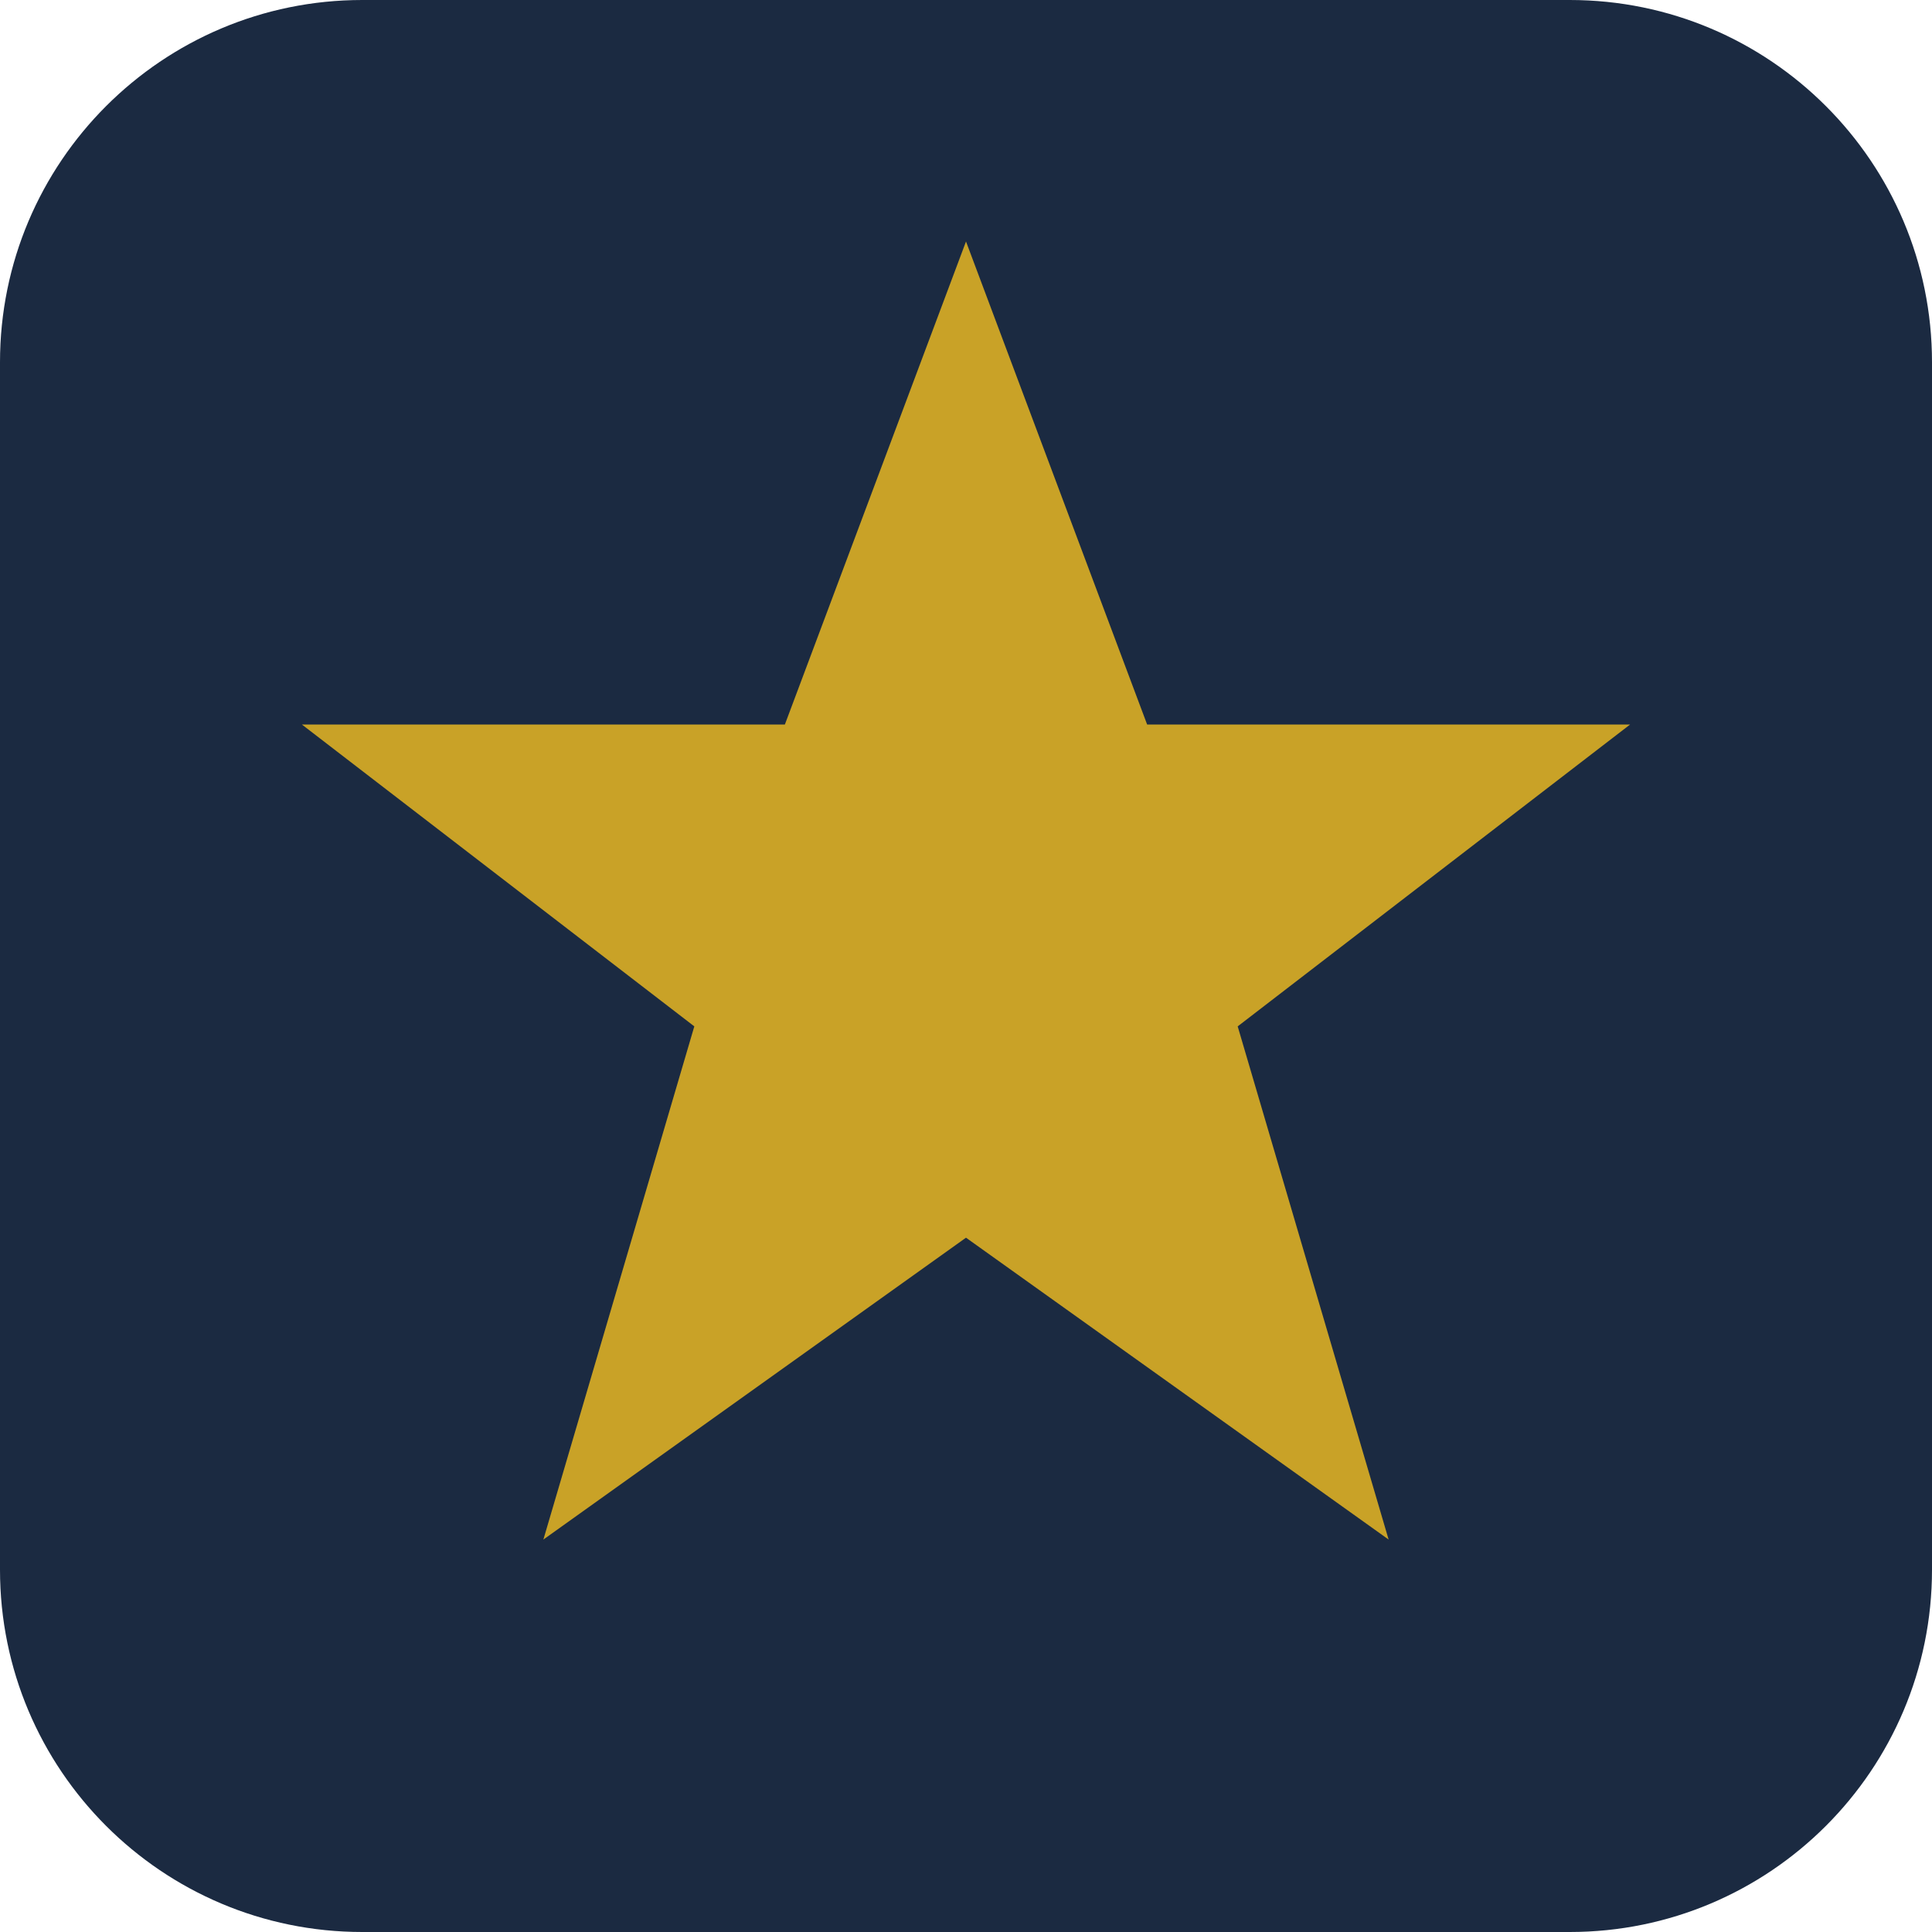
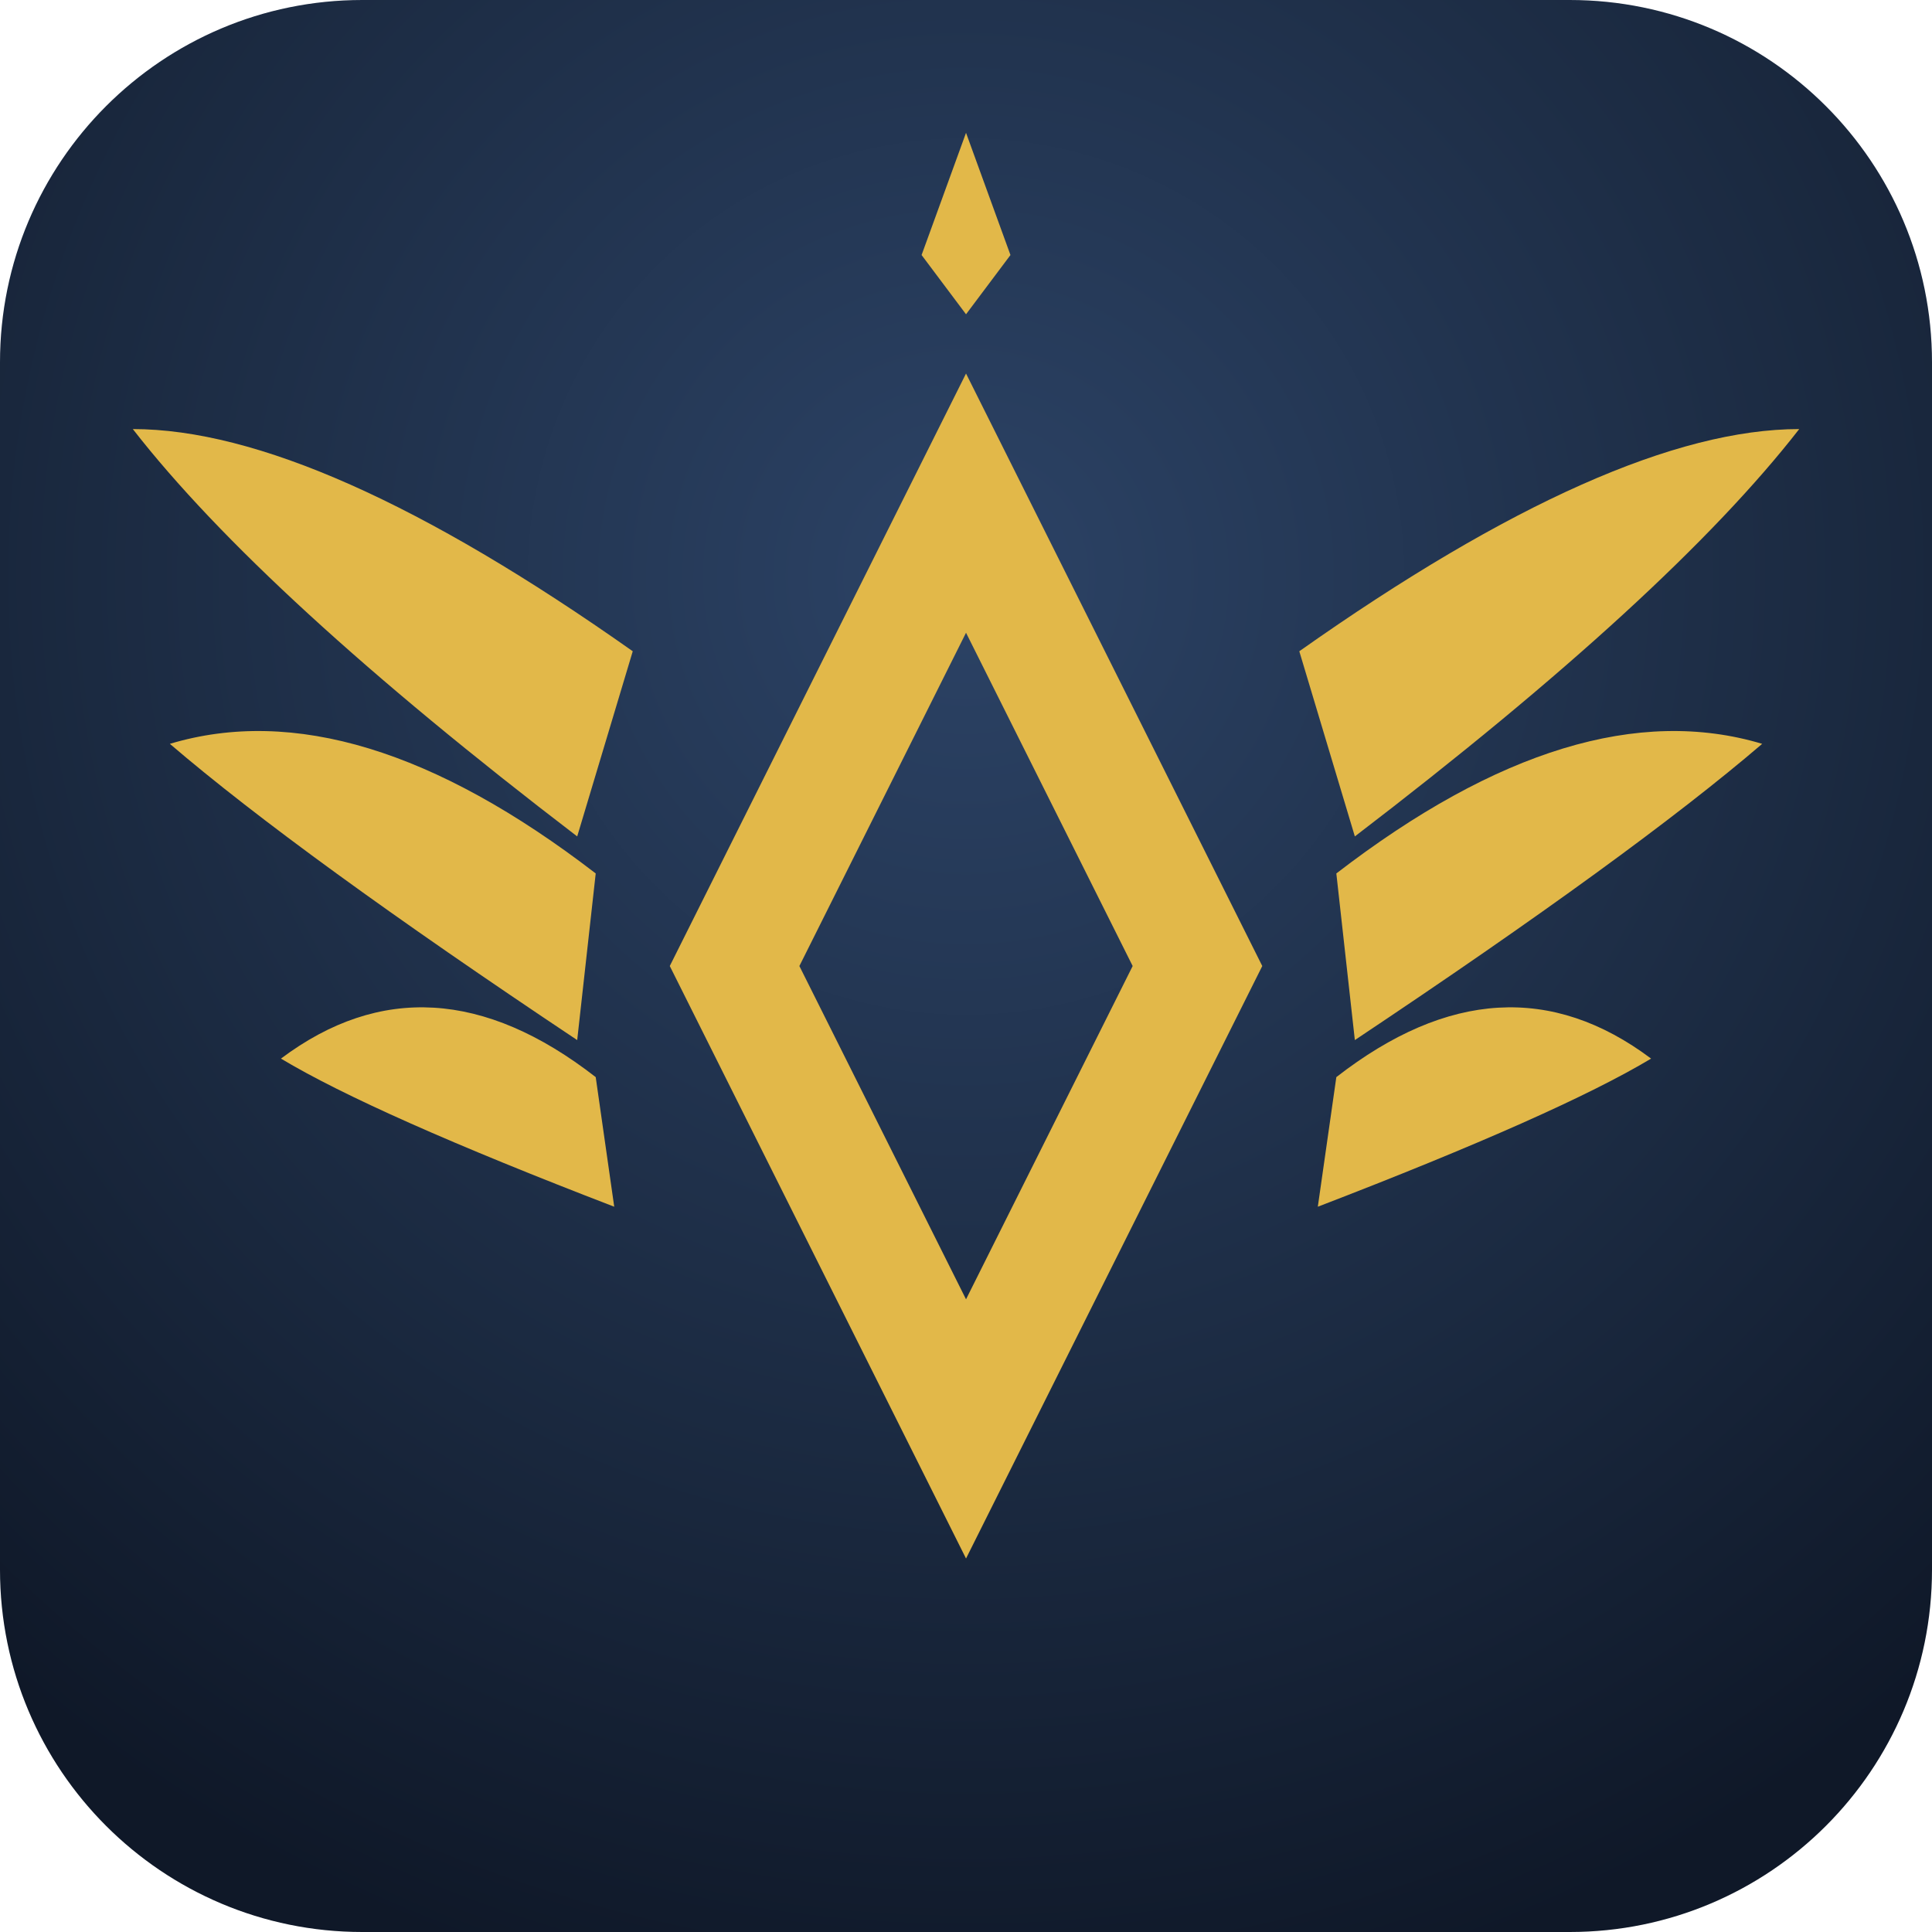
<svg xmlns="http://www.w3.org/2000/svg" viewBox="0 0 64 64">
-   <rect width="64" height="64" rx="12" fill="#1b2a41" />
-   <path d="M32 8l6 16h16l-13 10 5 17-14-10-14 10 5-17L10 24h16z" fill="#c9a227" />
+   <defs>
+     <radialGradient id="g" cx="50%" cy="30%" r="75%">
+       <stop offset="0" stop-color="#2c4366" />
+       <stop offset=".6" stop-color="#1b2a41" />
+       <stop offset="1" stop-color="#0f1828" />
+     </radialGradient>
+   </defs>
+   <rect width="64" height="64" rx="12" fill="url(#g)" />
+   <path transform="translate(2.560 2.560) scale(1.2267)" fill="#e2b849" fill-rule="evenodd" d="M24 8 32 24 24 40 16 24Z M24 15 28.5 24 24 33 19.5 24ZM15 15.5Q6.5 9.5 1.5 9.5Q5.0 14.0 13.5 20.5ZM14 21.5Q7.5 16.5 2.5 18Q6.0 21.0 13.5 26ZM14 27Q9.5 23.5 5.5 26.5Q8.0 28.0 14.5 30.5ZM33 15.5Q41.5 9.5 46.5 9.5Q43.0 14.0 34.5 20.5ZM34 21.5Q40.5 16.5 45.5 18Q42.0 21.0 34.5 26ZM34 27Q38.5 23.5 42.5 26.5Q40.0 28.0 33.5 30.5ZM24 1.5 25.2 4.8 24 6.4 22.8 4.8Z" />
</svg>
